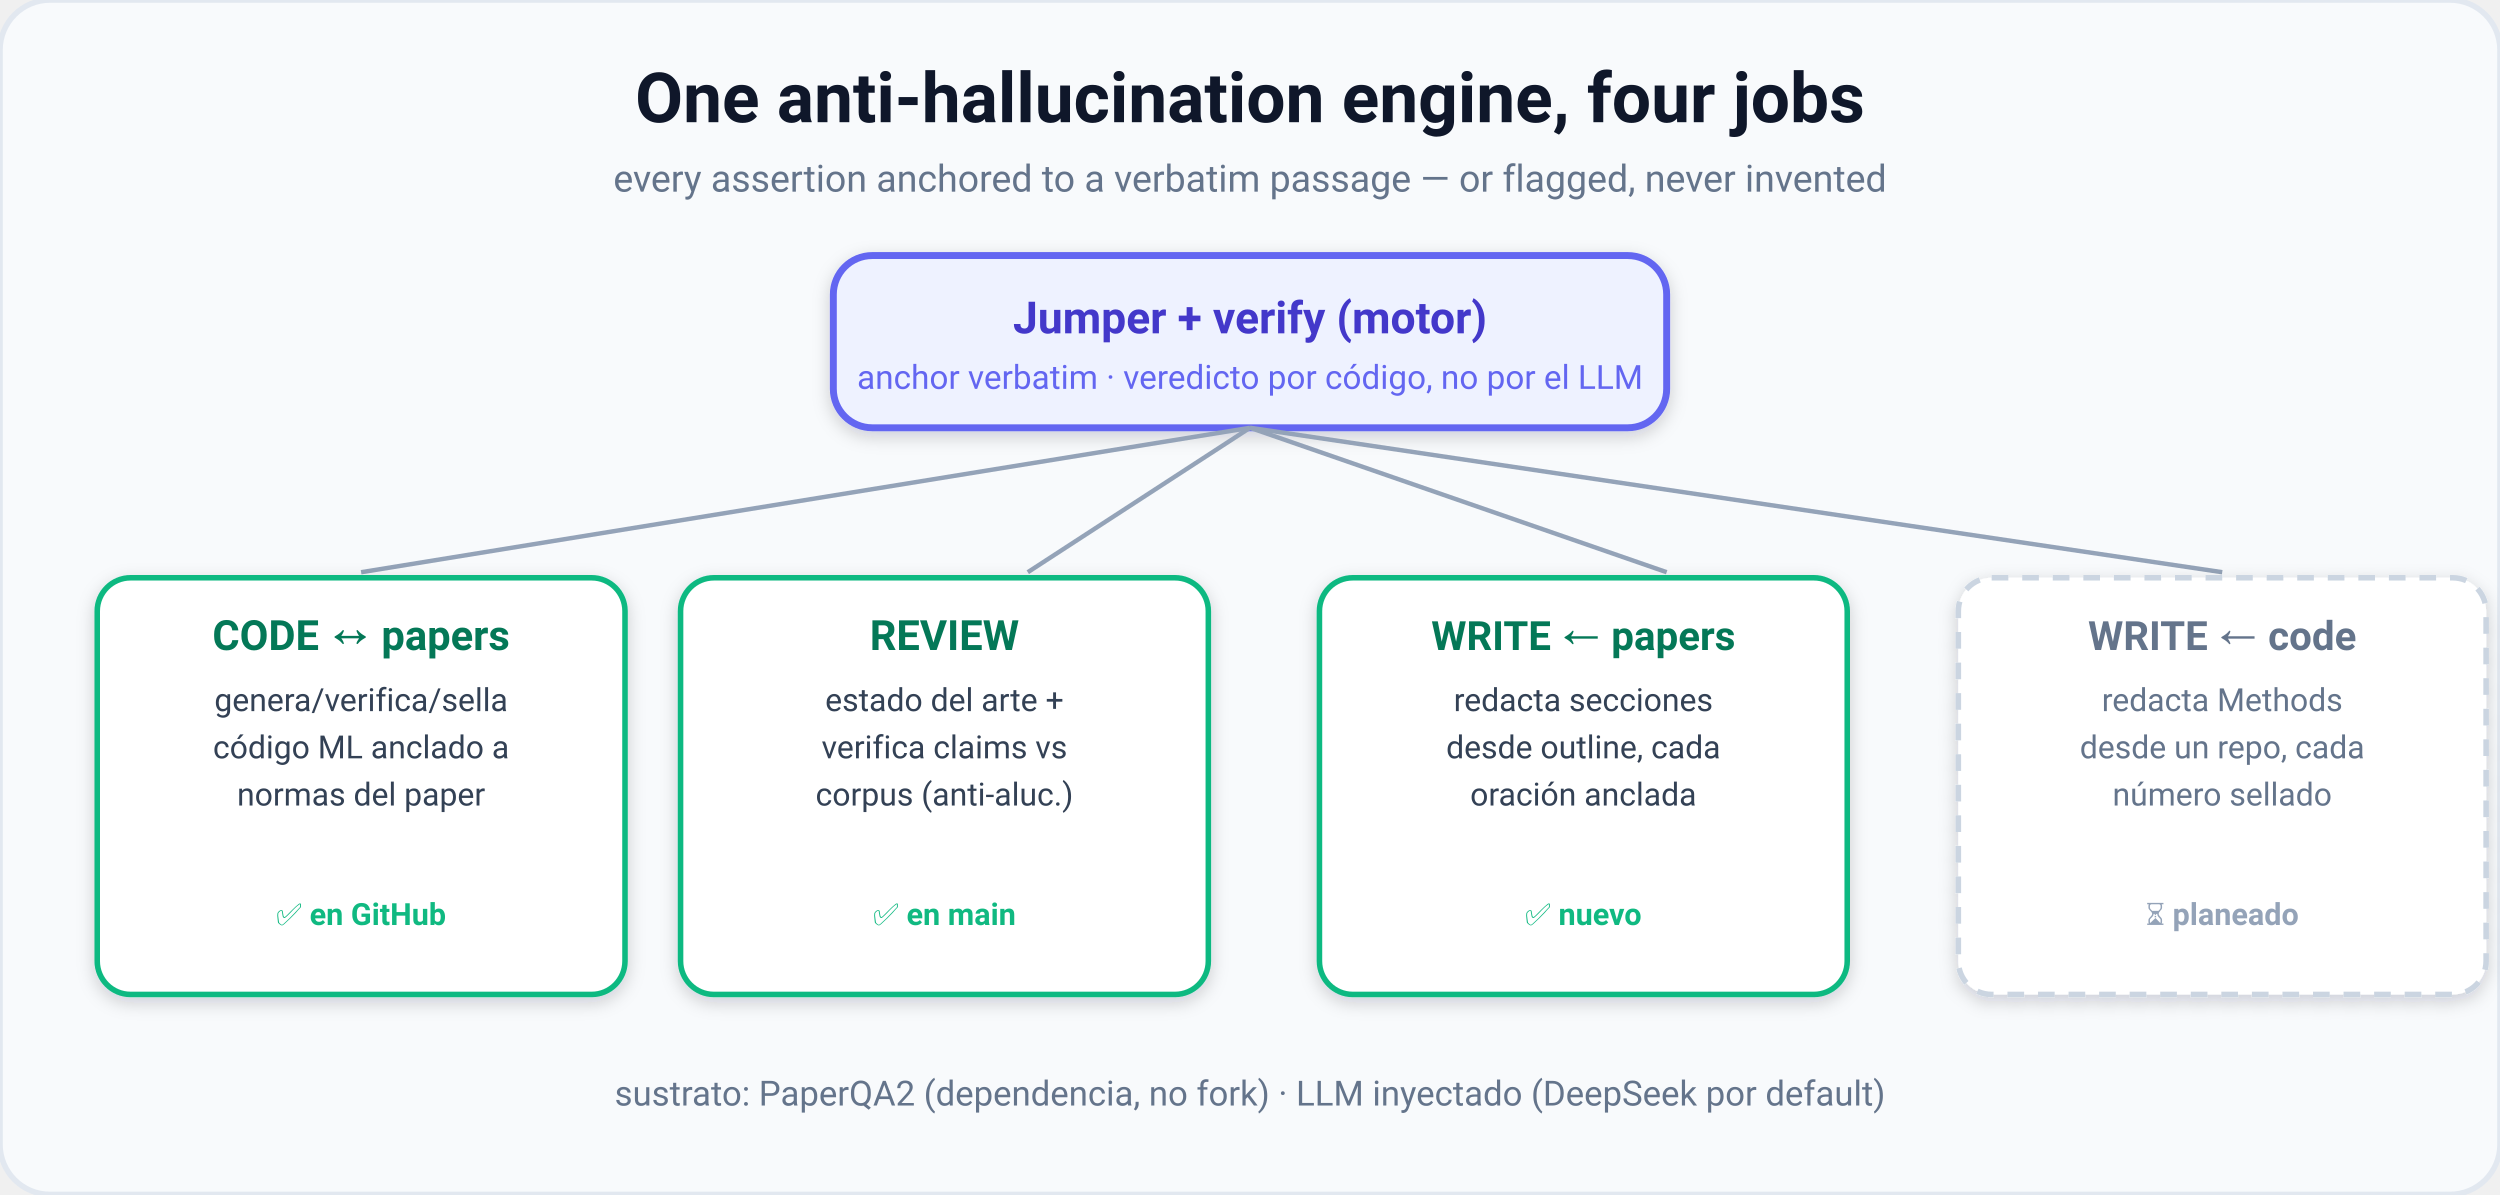
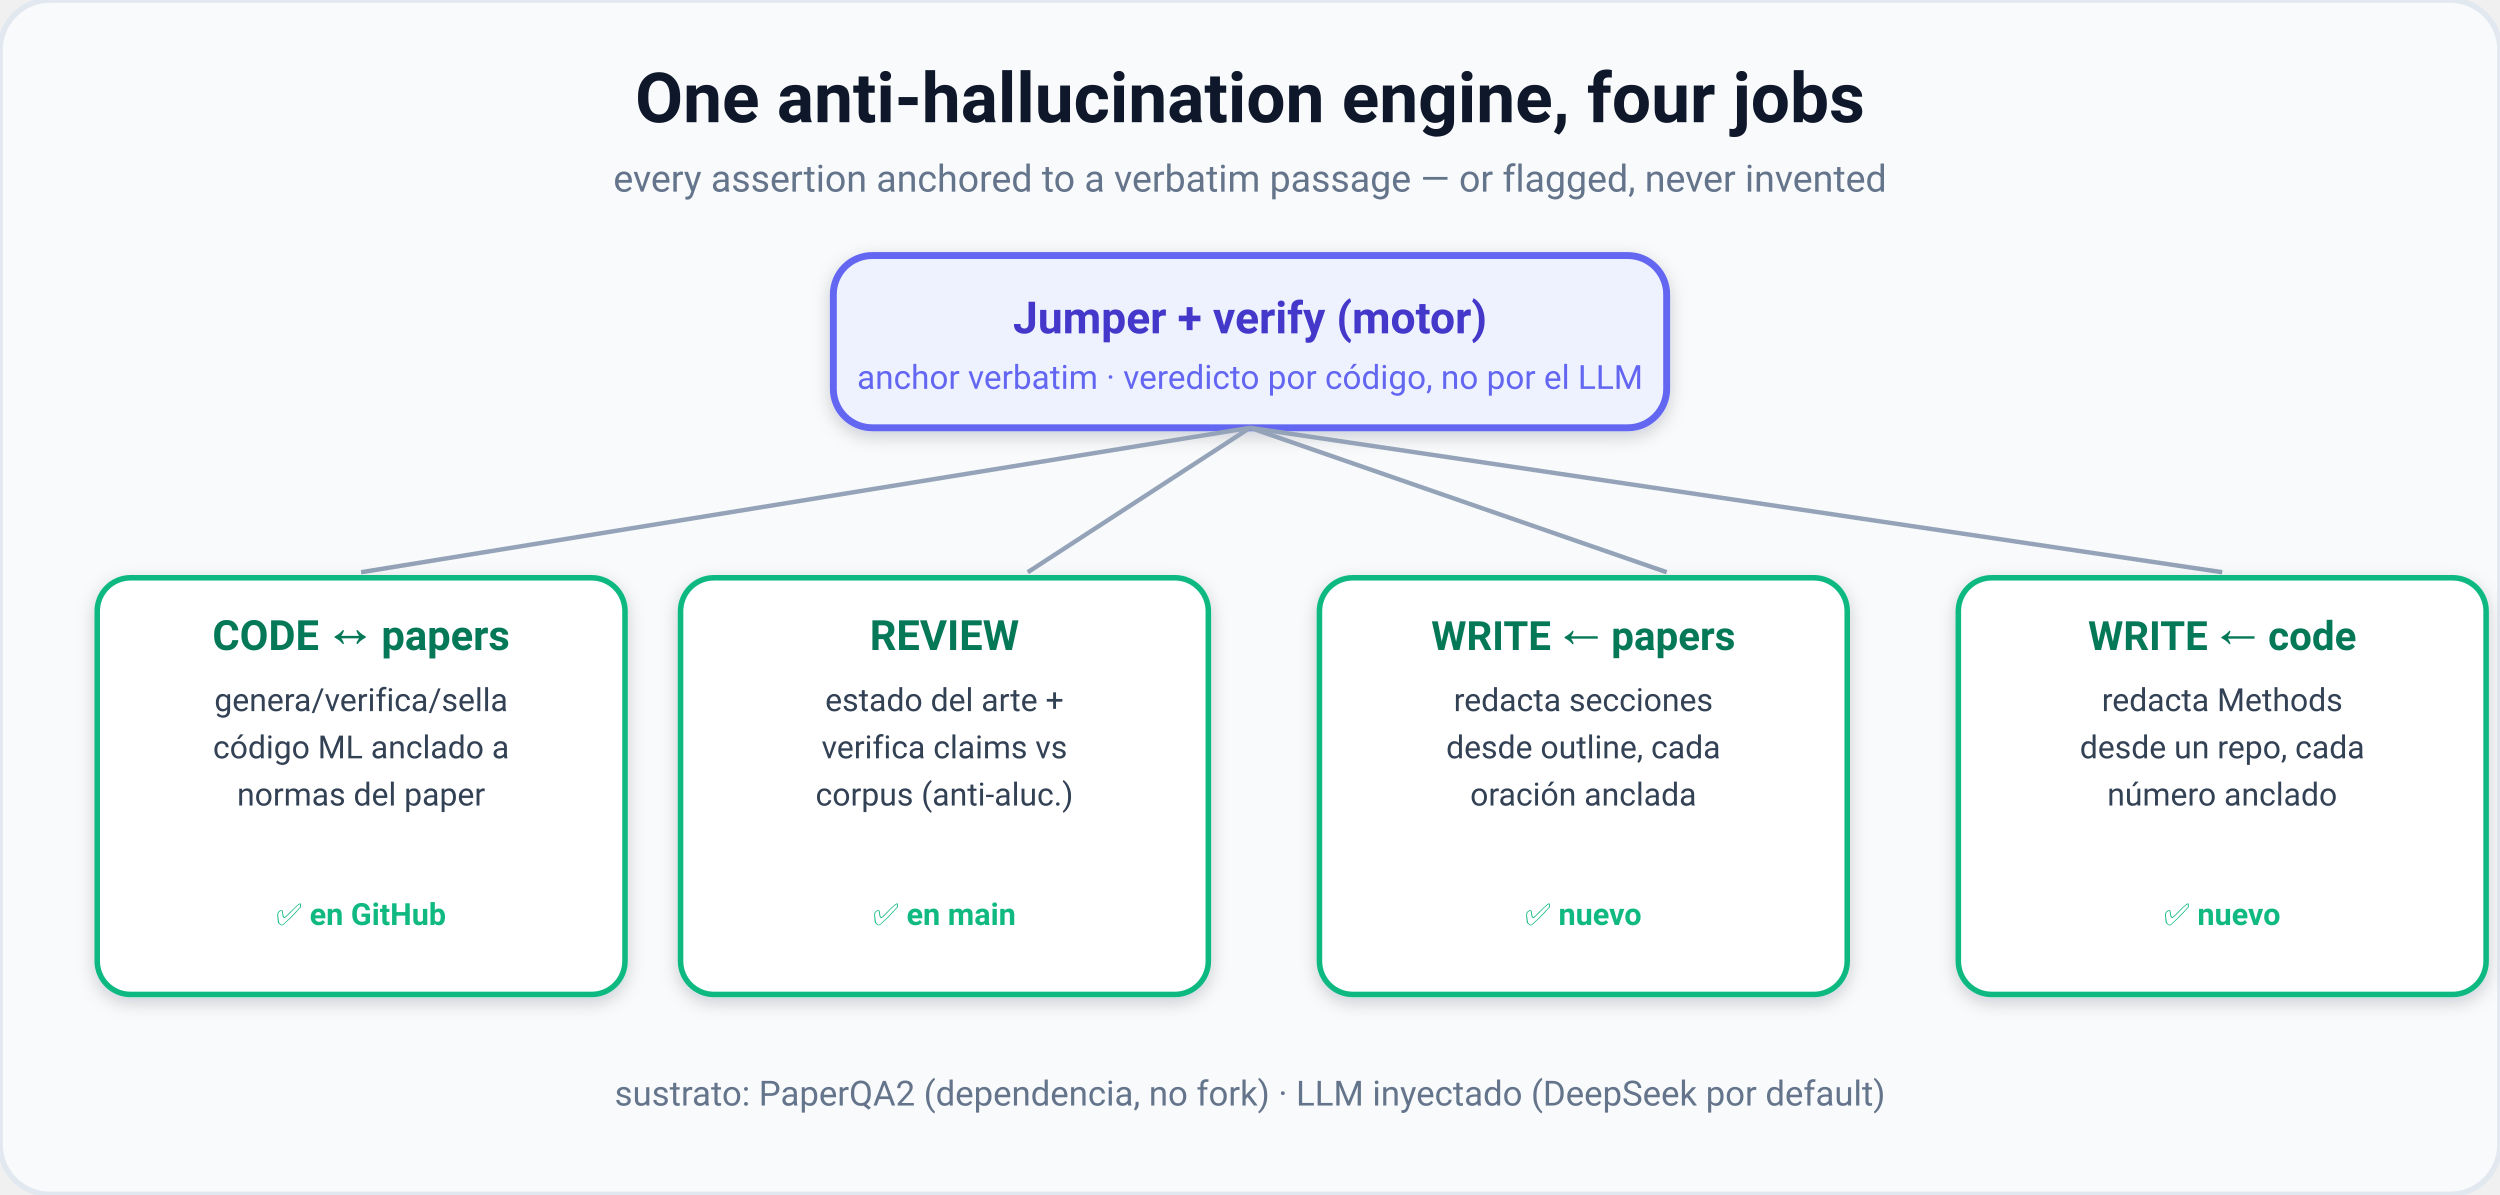
<svg xmlns="http://www.w3.org/2000/svg" width="900" height="430" viewBox="0 0 900 430" font-family="-apple-system, Segoe UI, Roboto, Helvetica, Arial, sans-serif">
  <defs>
    <filter id="s" x="-20%" y="-20%" width="140%" height="140%">
      <feDropShadow dx="0" dy="2" stdDeviation="3" flood-color="#0f172a" flood-opacity="0.18" />
    </filter>
  </defs>
  <rect x="0" y="0" width="900" height="430" rx="18" fill="#f8fafc" />
  <rect x="0" y="0" width="900" height="430" rx="18" fill="none" stroke="#e2e8f0" stroke-width="2" />
  <text x="450" y="44" text-anchor="middle" font-size="25" font-weight="700" fill="#0f172a">One anti-hallucination engine, four jobs</text>
  <text x="450" y="69" text-anchor="middle" font-size="13.5" fill="#64748b">every assertion anchored to a verbatim passage — or flagged, never invented</text>
  <rect x="300" y="92" width="300" height="62" rx="14" fill="#eef2ff" stroke="#6366f1" stroke-width="2.5" filter="url(#s)" />
  <text x="450" y="120" text-anchor="middle" font-size="16" font-weight="700" fill="#4338ca">Jumper + verify (motor)</text>
  <text x="450" y="140" text-anchor="middle" font-size="12" fill="#6366f1">anchor verbatim · veredicto por código, no por el LLM</text>
  <line x1="450" y1="154" x2="130" y2="206" stroke="#94a3b8" stroke-width="1.6" />
  <line x1="450" y1="154" x2="370" y2="206" stroke="#94a3b8" stroke-width="1.6" />
  <line x1="450" y1="154" x2="600" y2="206" stroke="#94a3b8" stroke-width="1.6" />
  <line x1="450" y1="154" x2="800" y2="206" stroke="#94a3b8" stroke-width="1.6" />
  <rect x="35" y="208" width="190" height="150" rx="12" fill="#ffffff" stroke="#10b981" stroke-width="2" filter="url(#s)" />
  <text x="130" y="234" text-anchor="middle" font-size="15" font-weight="700" fill="#047857">CODE ↔ papers</text>
  <text x="130" y="256" text-anchor="middle" font-size="11.5" fill="#334155">genera/verifica/sella</text>
  <text x="130" y="273" text-anchor="middle" font-size="11.5" fill="#334155">código ML anclado a</text>
  <text x="130" y="290" text-anchor="middle" font-size="11.5" fill="#334155">normas del paper</text>
  <text x="130" y="333" text-anchor="middle" font-size="11" font-weight="600" fill="#10b981">✅ en GitHub</text>
  <rect x="245" y="208" width="190" height="150" rx="12" fill="#ffffff" stroke="#10b981" stroke-width="2" filter="url(#s)" />
  <text x="340" y="234" text-anchor="middle" font-size="15" font-weight="700" fill="#047857">REVIEW</text>
  <text x="340" y="256" text-anchor="middle" font-size="11.5" fill="#334155">estado del arte +</text>
  <text x="340" y="273" text-anchor="middle" font-size="11.5" fill="#334155">verifica claims vs</text>
  <text x="340" y="290" text-anchor="middle" font-size="11.5" fill="#334155">corpus (anti-aluc.)</text>
  <text x="340" y="333" text-anchor="middle" font-size="11" font-weight="600" fill="#10b981">✅ en main</text>
  <rect x="475" y="208" width="190" height="150" rx="12" fill="#ffffff" stroke="#10b981" stroke-width="2" filter="url(#s)" />
  <text x="570" y="234" text-anchor="middle" font-size="14.5" font-weight="700" fill="#047857">WRITE ← papers</text>
  <text x="570" y="256" text-anchor="middle" font-size="11.5" fill="#334155">redacta secciones</text>
  <text x="570" y="273" text-anchor="middle" font-size="11.5" fill="#334155">desde outline, cada</text>
  <text x="570" y="290" text-anchor="middle" font-size="11.5" fill="#334155">oración anclada</text>
  <text x="570" y="333" text-anchor="middle" font-size="11" font-weight="600" fill="#10b981">✅ nuevo</text>
-   <rect x="705" y="208" width="190" height="150" rx="12" fill="#ffffff" stroke="#cbd5e1" stroke-width="2" stroke-dasharray="6 5" filter="url(#s)" />
-   <text x="800" y="234" text-anchor="middle" font-size="14.5" font-weight="700" fill="#64748b">WRITE ← code</text>
-   <text x="800" y="256" text-anchor="middle" font-size="11.5" fill="#64748b">redacta Methods</text>
-   <text x="800" y="273" text-anchor="middle" font-size="11.5" fill="#64748b">desde un repo, cada</text>
-   <text x="800" y="290" text-anchor="middle" font-size="11.5" fill="#64748b">número sellado</text>
-   <text x="800" y="333" text-anchor="middle" font-size="11" font-weight="600" fill="#94a3b8">⏳ planeado</text>
+   <rect x="705" y="208" width="190" height="150" rx="12" fill="#ffffff" stroke="#10b981" stroke-width="2" filter="url(#s)" />
+   <text x="800" y="234" text-anchor="middle" font-size="14.5" font-weight="700" fill="#047857">WRITE ← code</text>
+   <text x="800" y="256" text-anchor="middle" font-size="11.5" fill="#334155">redacta Methods</text>
+   <text x="800" y="273" text-anchor="middle" font-size="11.5" fill="#334155">desde un repo, cada</text>
+   <text x="800" y="290" text-anchor="middle" font-size="11.5" fill="#334155">número anclado</text>
+   <text x="800" y="333" text-anchor="middle" font-size="11" font-weight="600" fill="#10b981">✅ nuevo</text>
  <text x="450" y="398" text-anchor="middle" font-size="12.5" fill="#64748b">sustrato: PaperQA2 (dependencia, no fork) · LLM inyectado (DeepSeek por default)</text>
</svg>
